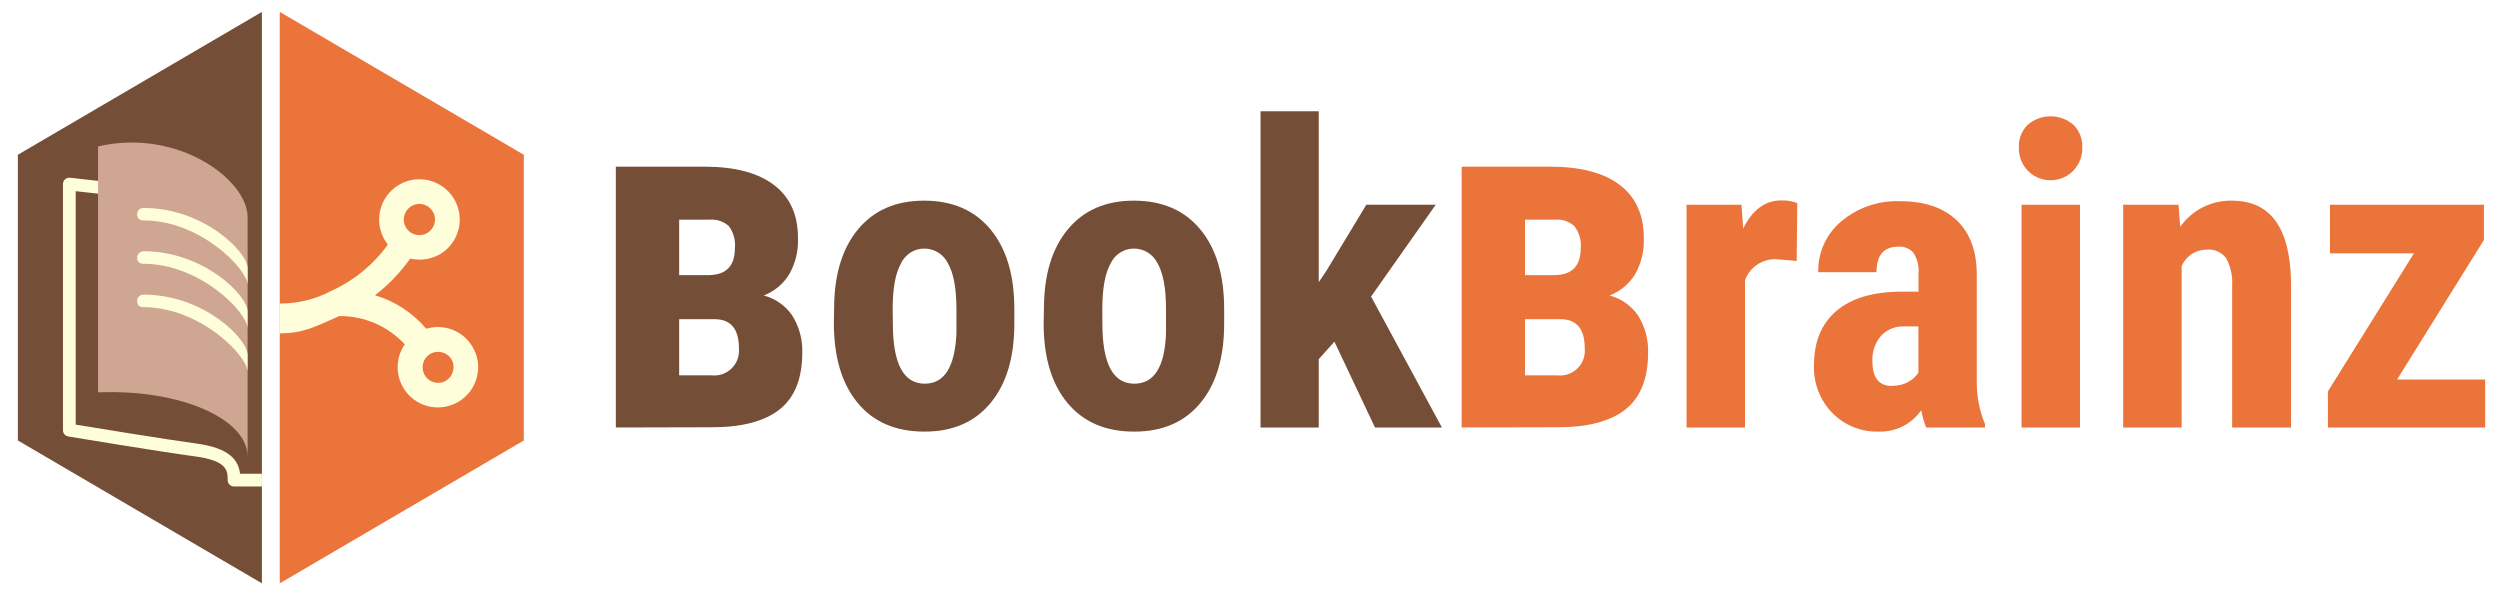
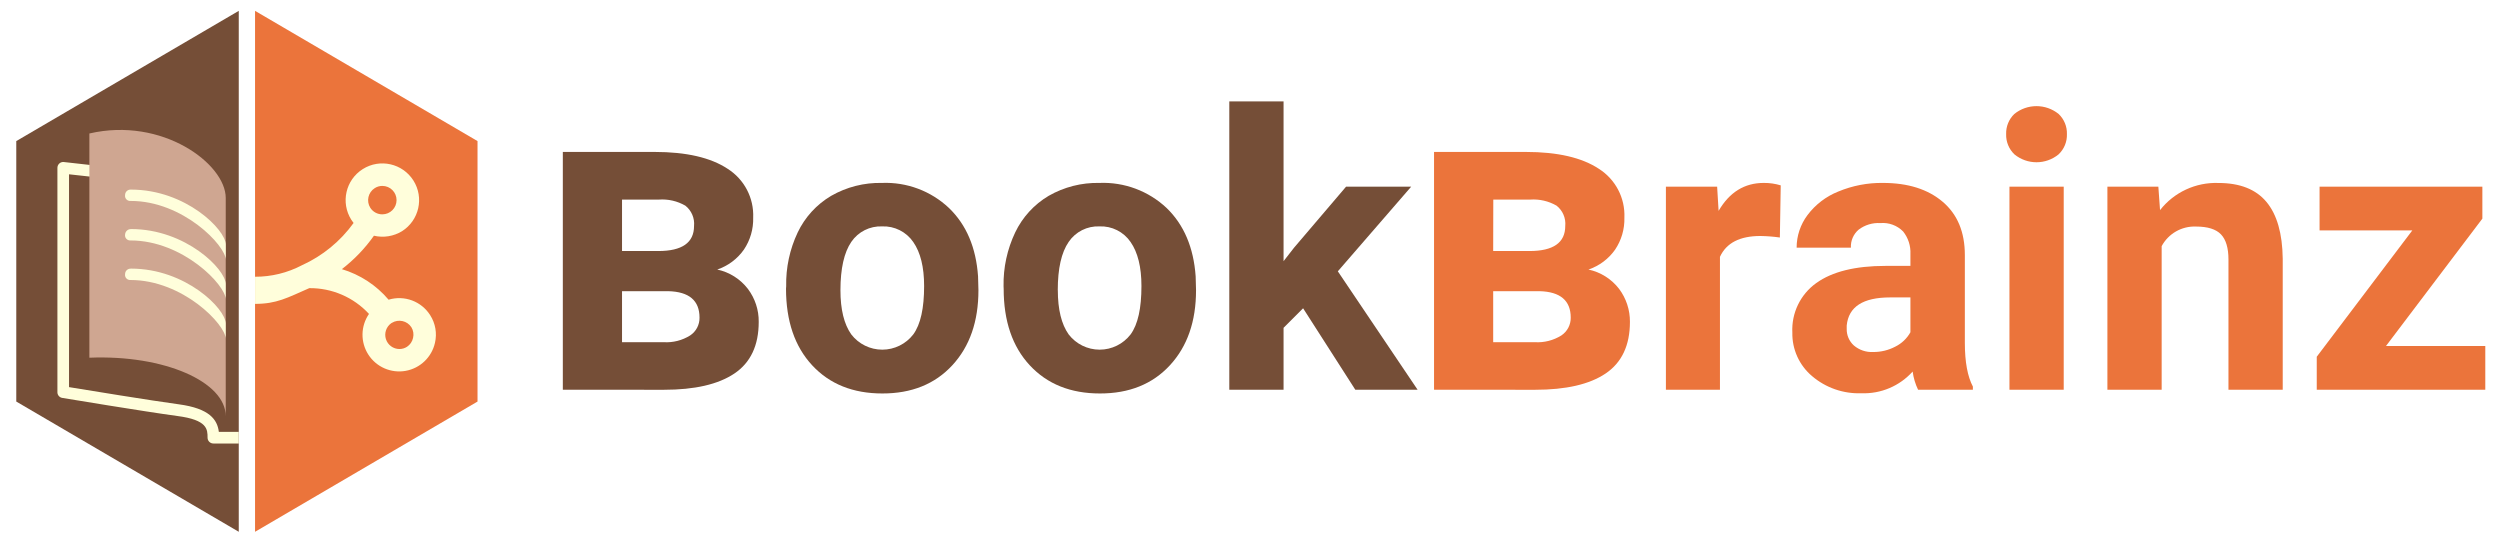
- <svg xmlns="http://www.w3.org/2000/svg" id="Layer_1" data-name="Layer 1" viewBox="0 0 420 100">
+ <svg xmlns="http://www.w3.org/2000/svg" id="Layer_1" data-name="Layer 1" viewBox="0 0 460.71 100">
  <defs>
    <style>.cls-1{fill:#754e37;}.cls-2{fill:#eb743b;}.cls-3{fill:#fffedb;}.cls-4{fill:#cfa691;}</style>
  </defs>
-   <path class="cls-1" d="M103.46,71.82V28h14.89q7.66,0,11.71,3.1t4,9A11.25,11.25,0,0,1,132.63,46a8.6,8.6,0,0,1-4.32,3.64A8.41,8.41,0,0,1,133.09,53a11.06,11.06,0,0,1,1.69,6.23q0,6.54-3.8,9.55t-11.43,3Zm10.64-25.6h5.11q4.25-.12,4.25-4.51a5.32,5.32,0,0,0-1-3.71,4.3,4.3,0,0,0-3.24-1.1H114.1Zm0,7.41v9.43h5.45a4.16,4.16,0,0,0,4.59-4.53q0-4.76-3.84-4.9Z" />
-   <path class="cls-1" d="M140.13,51.9q0-8.51,4-13.35t11.11-4.84q7.16,0,11.17,4.84t4,13.42v2.39q0,8.53-4,13.35t-11.13,4.8q-7.2,0-11.19-4.82t-4-13.4ZM150,54.36q0,10.1,5.36,10.1,4.94,0,5.32-8.43l0-4.14c0-3.43-.48-6-1.42-7.64a4.41,4.41,0,0,0-4-2.49,4.3,4.3,0,0,0-3.89,2.49c-.94,1.66-1.4,4.21-1.4,7.64Z" />
-   <path class="cls-1" d="M175.38,51.9q0-8.51,4-13.35t11.1-4.84q7.17,0,11.18,4.84t4,13.42v2.39q0,8.53-4,13.35t-11.14,4.8q-7.19,0-11.19-4.82t-4-13.4Zm9.82,2.46q0,10.1,5.36,10.1,5,0,5.33-8.43l0-4.14q0-5.14-1.41-7.64a4.43,4.43,0,0,0-4-2.49,4.31,4.31,0,0,0-3.89,2.49q-1.4,2.49-1.4,7.64Z" />
-   <path class="cls-1" d="M224.18,57.4l-2.63,2.94V71.82h-9.78V18.69h9.78V47.4l1.22-1.8,6.77-11.2H241.2L230.34,49.82l11.9,22H231Z" />
-   <path class="cls-2" d="M245.56,71.82V28h14.89q7.67,0,11.71,3.1t4,9A11.34,11.34,0,0,1,274.74,46a8.62,8.62,0,0,1-4.33,3.64A8.41,8.41,0,0,1,275.19,53a11.06,11.06,0,0,1,1.69,6.23q0,6.54-3.8,9.55t-11.43,3Zm10.64-25.6h5.11q4.24-.12,4.25-4.51A5.32,5.32,0,0,0,264.51,38a4.29,4.29,0,0,0-3.23-1.1H256.2Zm0,7.41v9.43h5.45a4.16,4.16,0,0,0,4.59-4.53q0-4.76-3.84-4.9Z" />
-   <path class="cls-2" d="M301.84,43.84l-3.25-.28a5.35,5.35,0,0,0-5.43,3.53V71.82h-9.82V34.4h9.23l.28,4q2.32-4.72,6.4-4.73a6.84,6.84,0,0,1,2.7.45Z" />
-   <path class="cls-2" d="M323.6,71.82a14.12,14.12,0,0,1-.83-2.9,8.35,8.35,0,0,1-7.12,3.59,10.51,10.51,0,0,1-7.8-3.11,10.91,10.91,0,0,1-3.1-8.06q0-5.88,3.75-9.09T319.31,49h3V46a5.61,5.61,0,0,0-.87-3.56,3.1,3.1,0,0,0-2.52-1q-3.67,0-3.67,4.29h-9.79a10.84,10.84,0,0,1,3.89-8.56,14.5,14.5,0,0,1,9.84-3.37q6.16,0,9.53,3.2t3.38,9.14V63.66a18.32,18.32,0,0,0,1.38,7.58v.58Zm-5.77-7a5.42,5.42,0,0,0,2.76-.66,4.71,4.71,0,0,0,1.7-1.56V54.84h-2.36A5,5,0,0,0,316,56.43a6.1,6.1,0,0,0-1.44,4.26C314.57,63.45,315.66,64.84,317.83,64.84Z" />
-   <path class="cls-2" d="M339.17,24.71A5,5,0,0,1,340.62,21a5.87,5.87,0,0,1,7.75,0,5,5,0,0,1,1.45,3.73,5.33,5.33,0,1,1-10.65,0Zm10.27,47.11h-9.82V34.4h9.82Z" />
-   <path class="cls-2" d="M366,34.4l.28,3.7a10.37,10.37,0,0,1,8.68-4.39q9.66,0,9.93,13.52V71.82H375V48a8.53,8.53,0,0,0-1-4.62,3.68,3.68,0,0,0-3.33-1.44,4.56,4.56,0,0,0-4.15,2.74V71.82h-9.83V34.4Z" />
-   <path class="cls-2" d="M402.71,63.76h14.8v8.06H391.09V65.75l14.45-23.19H391.43V34.4H417.3v5.91Z" />
+   <path class="cls-1" d="M103.72,71.82V28h16.92q8.76,0,13.46,3.11a10.15,10.15,0,0,1,4.7,9A10.07,10.07,0,0,1,137.09,46a9.83,9.83,0,0,1-4.91,3.67,9.7,9.7,0,0,1,5.64,3.56,9.9,9.9,0,0,1,2,6.09c0,4.32-1.49,7.5-4.48,9.51s-7.32,3-13,3Zm10.91-25.56h6.69c4.38,0,6.58-1.54,6.58-4.61a4.25,4.25,0,0,0-1.6-3.75,8.53,8.53,0,0,0-4.87-1.12h-6.8Zm0,7.4v9.4h7.67a8.24,8.24,0,0,0,4.88-1.24,3.86,3.86,0,0,0,1.73-3.29c0-3.14-1.91-4.77-5.75-4.87Z" />
+   <path class="cls-1" d="M144.88,52.76A22.15,22.15,0,0,1,147,42.84a15.65,15.65,0,0,1,6.17-6.75,18,18,0,0,1,9.36-2.38,17,17,0,0,1,12.36,4.63q4.8,4.63,5.35,12.59l.07,2.56q0,8.61-4.81,13.82t-12.9,5.2q-8.1,0-12.92-5.18t-4.83-14.12Zm10,.71q0,5.34,2,8.16a7.21,7.21,0,0,0,11.42,0c1.36-1.86,2-4.84,2-8.92q0-5.23-2-8.11a6.64,6.64,0,0,0-5.74-2.88,6.55,6.55,0,0,0-5.68,2.86Q154.89,47.49,154.88,53.47Z" />
+   <path class="cls-1" d="M184.94,52.76a22.15,22.15,0,0,1,2.14-9.92,15.71,15.71,0,0,1,6.17-6.75,18,18,0,0,1,9.36-2.38A17.06,17.06,0,0,1,215,38.34q4.78,4.63,5.34,12.59l.07,2.56q0,8.61-4.81,13.82t-12.9,5.2q-8.1,0-12.92-5.18t-4.82-14.12Zm10,.71q0,5.34,2,8.16a7.2,7.2,0,0,0,11.41,0c1.36-1.86,2-4.84,2-8.92q0-5.23-2-8.11a6.62,6.62,0,0,0-5.74-2.88,6.53,6.53,0,0,0-5.67,2.86Q194.93,47.49,194.93,53.47Z" />
+   <path class="cls-1" d="M240.14,56.81l-3.6,3.6V71.82h-10V18.69h10V48.13l1.94-2.49,9.58-11.24h12L246.54,50l14.7,21.82H249.76Z" />
+   <path class="cls-2" d="M264.27,71.82V28h16.92q8.76,0,13.46,3.11a10.15,10.15,0,0,1,4.7,9A10.07,10.07,0,0,1,297.64,46a9.83,9.83,0,0,1-4.91,3.67,9.7,9.7,0,0,1,5.64,3.56,10,10,0,0,1,2,6.09c0,4.32-1.5,7.5-4.48,9.51s-7.32,3-13,3Zm10.9-25.56h6.7c4.38,0,6.58-1.54,6.58-4.61a4.25,4.25,0,0,0-1.6-3.75A8.53,8.53,0,0,0,282,36.78h-6.81Zm0,7.4v9.4h7.67a8.26,8.26,0,0,0,4.89-1.24,3.88,3.88,0,0,0,1.73-3.29c0-3.14-1.92-4.77-5.75-4.87Z" />
+   <path class="cls-2" d="M328,43.77a28.13,28.13,0,0,0-3.6-.28q-5.67,0-7.44,3.84V71.82H307V34.4h9.44l.27,4.46q3-5.16,8.34-5.15a10.39,10.39,0,0,1,3.11.45Z" />
+   <path class="cls-2" d="M353.47,71.82a11.16,11.16,0,0,1-1-3.35,12.08,12.08,0,0,1-9.44,4,13.25,13.25,0,0,1-9.12-3.18,10.22,10.22,0,0,1-3.61-8,10.57,10.57,0,0,1,4.41-9.13Q339.12,49,347.46,49h4.6V46.82a6.19,6.19,0,0,0-1.34-4.16,5.25,5.25,0,0,0-4.2-1.55,6,6,0,0,0-4,1.21,4.1,4.1,0,0,0-1.43,3.32h-10a10,10,0,0,1,2-6,13.21,13.21,0,0,1,5.67-4.34A20.65,20.65,0,0,1,347,33.71q6.91,0,11,3.47T362.09,47V63.18c0,3.55.51,6.23,1.48,8.06v.58Zm-8.26-6.95a8.6,8.6,0,0,0,4.08-1,6.44,6.44,0,0,0,2.77-2.64V54.81h-3.74q-7.5,0-8,5.18l0,.59a4,4,0,0,0,1.31,3.08A5.09,5.09,0,0,0,345.21,64.87Z" />
+   <path class="cls-2" d="M369.7,24.71a4.93,4.93,0,0,1,1.5-3.7,6.49,6.49,0,0,1,8.18,0,4.91,4.91,0,0,1,1.52,3.7,4.91,4.91,0,0,1-1.54,3.74,6.42,6.42,0,0,1-8.13,0A4.94,4.94,0,0,1,369.7,24.71Zm10.61,47.11h-10V34.4h10Z" />
+   <path class="cls-2" d="M397.75,34.4l.31,4.32a13.07,13.07,0,0,1,10.76-5q5.94,0,8.85,3.49t3,10.45V71.82h-10v-24c0-2.12-.46-3.67-1.38-4.63s-2.46-1.44-4.6-1.44a6.87,6.87,0,0,0-6.33,3.61V71.82h-10V34.4Z" />
+   <path class="cls-2" d="M439.7,63.76H458v8.06H426.94V65.74l17.61-23.28H427.46V34.4h30v5.89Z" />
  <polygon class="cls-2" points="47 2 47 98 88 74 88 26 47 2" />
  <polygon class="cls-1" points="44 2 3 26 3 74 44 98 44 2" />
  <path class="cls-3" d="M79.28,58.09a6.75,6.75,0,0,0-7.67-2.86A18.09,18.09,0,0,0,63,49.6a28.62,28.62,0,0,0,5.91-6.16,6.91,6.91,0,0,0,5.17-.83,6.77,6.77,0,1,0-9.34-2.11,6.27,6.27,0,0,0,.42.59,23.88,23.88,0,0,1-9.52,7.79h0A18.45,18.45,0,0,1,47,51v5c4,0,5.93-1.12,10-2.9a14.78,14.78,0,0,1,11,4.75,6.76,6.76,0,1,0,12.16,5.32A6.64,6.64,0,0,0,79.28,58.09ZM69.06,34.67a2.57,2.57,0,0,1,1.4-.41,2.62,2.62,0,1,1,0,5.24,2.61,2.61,0,0,1-2.22-1.21A2.63,2.63,0,0,1,69.06,34.67Zm7.06,27.6A2.61,2.61,0,0,1,75,63.91a2.56,2.56,0,0,1-1.39.41,2.62,2.62,0,0,1-1.52-4.75l.12-.07a2.65,2.65,0,0,1,3.6.8A2.59,2.59,0,0,1,76.12,62.27Z" />
  <path class="cls-3" d="M44,81.73H39.32a1.07,1.07,0,0,1-1.07-1.07c0-1.54,0-3.28-5.58-4-5.82-.78-21-3.3-21.19-3.33a1.06,1.06,0,0,1-.9-1V30.92a1.09,1.09,0,0,1,.36-.8,1.06,1.06,0,0,1,.83-.26l4.81.54a1.07,1.07,0,1,1-.23,2.12l-3.63-.4V71.34c3.36.55,15.27,2.5,20.24,3.17,5.65.76,7.09,2.81,7.37,5.08H44Z" />
  <path class="cls-4" d="M41.6,36.48c0-6.28-11.68-15-25.13-11.88V65.92c13.81-.57,25.13,4.45,25.13,10.79Z" />
  <path class="cls-3" d="M24.1,34.94a1,1,0,0,0-1.05,1,.94.94,0,0,0,1,1.09C33.74,37,41.6,45.3,41.6,47.86v-2.8c0-2.69-7.34-10.12-17.46-10.12Z" />
  <path class="cls-3" d="M24.1,42.22a1.06,1.06,0,0,0-1.05,1,.94.94,0,0,0,1,1.09c9.68,0,17.54,8.26,17.54,10.83v-2.8c0-2.69-7.34-10.13-17.46-10.13Z" />
  <path class="cls-3" d="M24.1,49.51a1,1,0,0,0-1.05,1,.94.94,0,0,0,1,1.09c9.68,0,17.54,8.25,17.54,10.82v-2.8c0-2.69-7.34-10.12-17.46-10.12Z" />
</svg>
